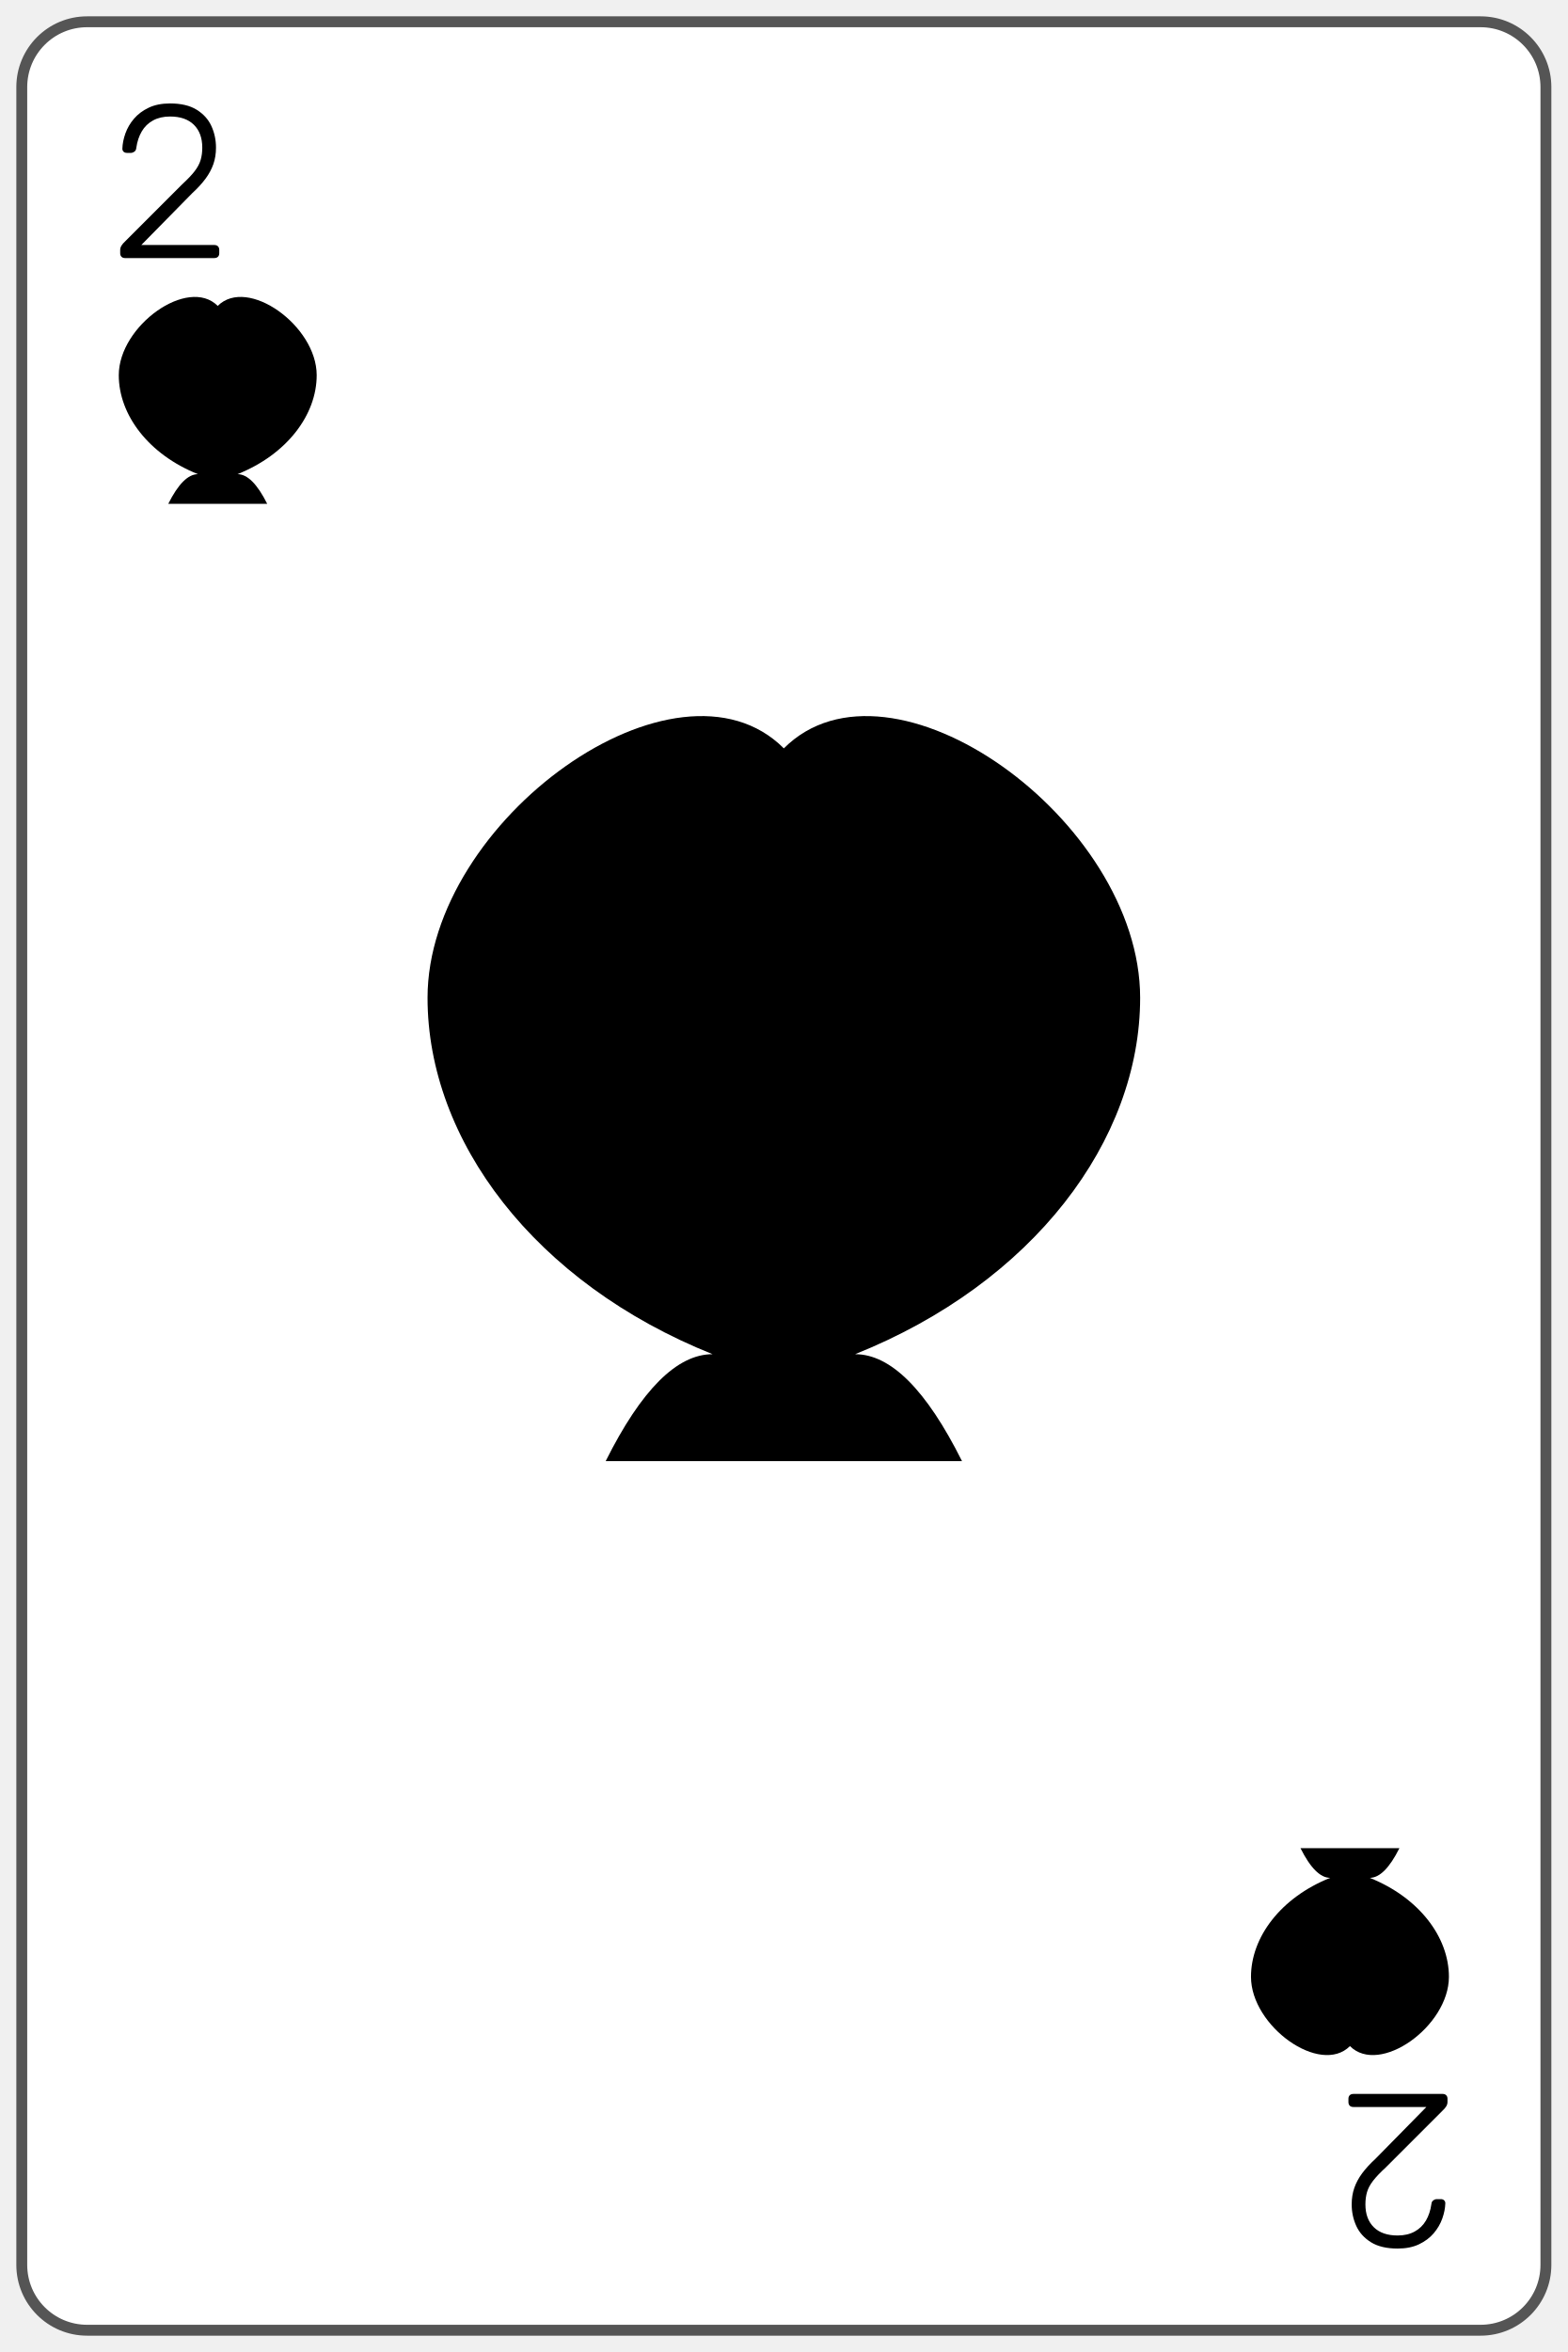
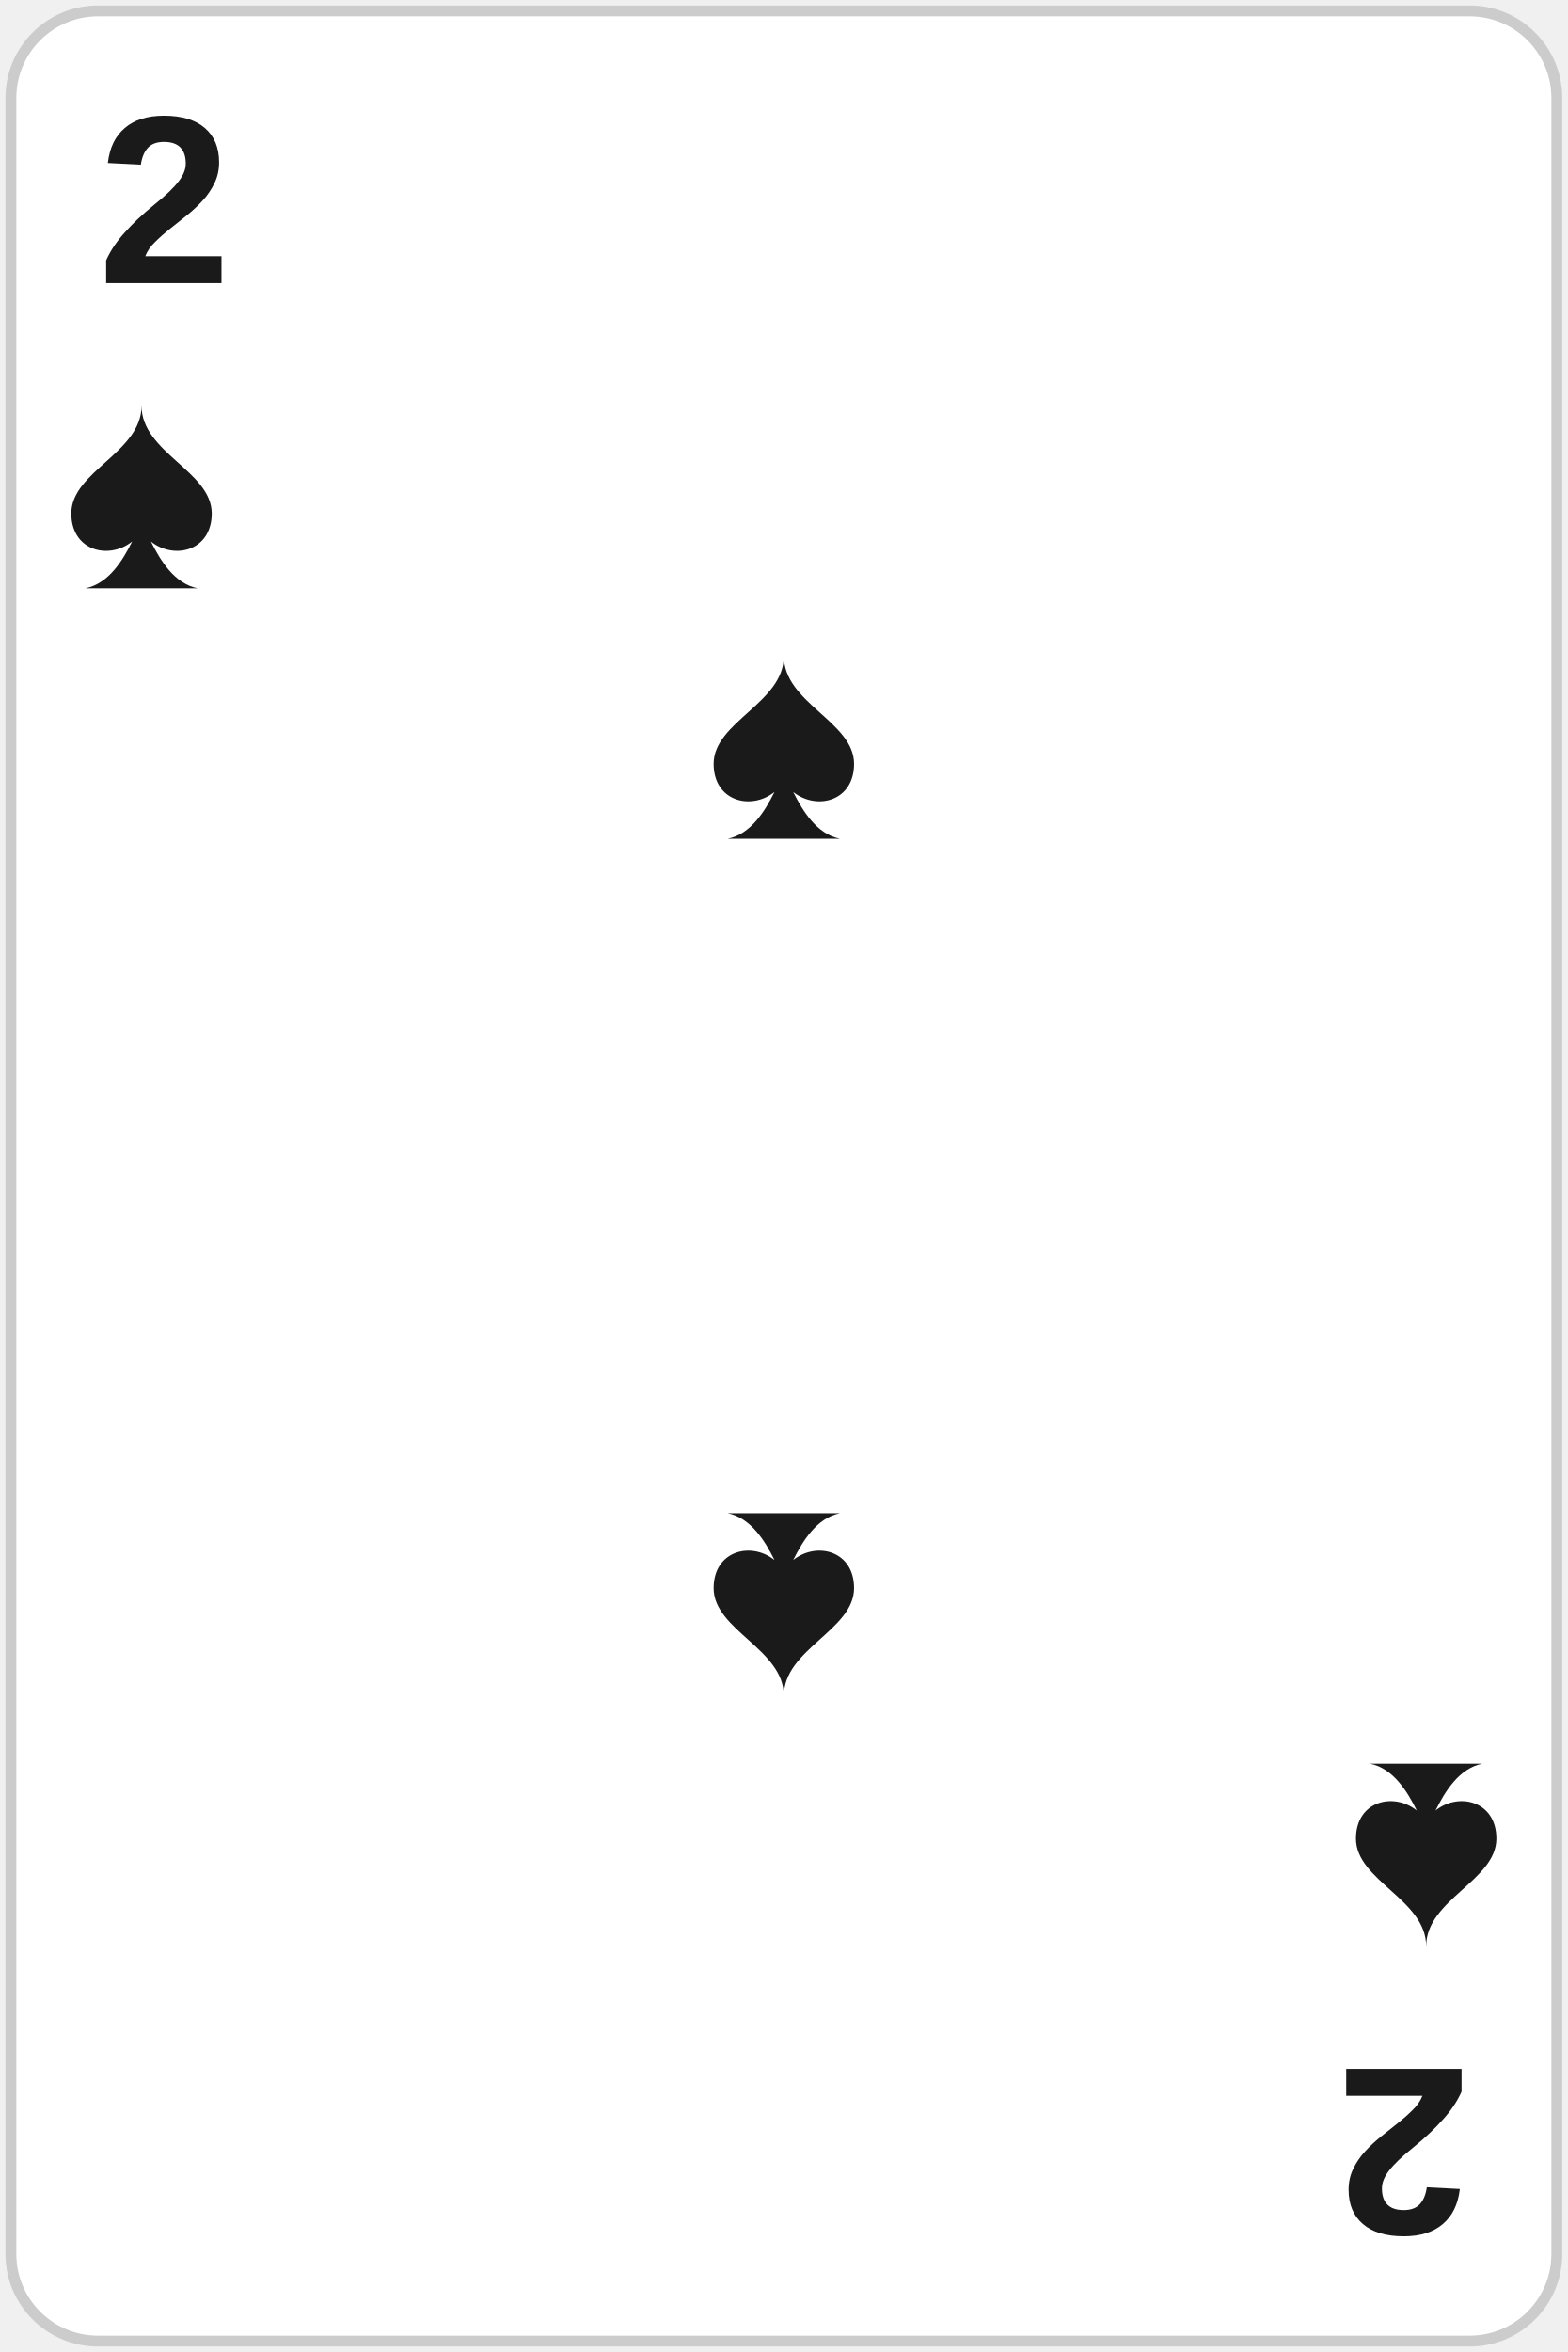
<svg xmlns="http://www.w3.org/2000/svg" viewBox="0 0 72 108">
-   <rect fill="white" stroke="#555" stroke-width="0.5" x="1" y="1" width="70" height="106" rx="3" ry="3" />
-   <path fill="#000000" transform="translate(5.000,2.500)" d="M0.74 9.35Q0.64 9.35 0.58 9.29Q0.52 9.23 0.52 9.13V8.98Q0.52 8.88 0.575 8.785Q0.63 8.69 0.77 8.56L3.36 5.97Q3.74 5.62 3.94 5.36Q4.14 5.1 4.215 4.845Q4.29 4.59 4.29 4.28Q4.29 3.61 3.905 3.23Q3.52 2.85 2.81 2.85Q2.36 2.85 2.03 3.03Q1.7 3.21 1.51 3.535Q1.32 3.86 1.26 4.29Q1.25 4.41 1.17 4.465Q1.09 4.52 1.03 4.52H0.83Q0.73 4.52 0.675 4.465Q0.62 4.41 0.62 4.33Q0.63 3.99 0.76 3.625Q0.89 3.26 1.155 2.95Q1.42 2.64 1.83 2.445Q2.24 2.25 2.81 2.25Q3.57 2.25 4.035 2.54Q4.5 2.83 4.71 3.29Q4.92 3.75 4.92 4.28Q4.92 4.69 4.8 5.035Q4.68 5.38 4.44 5.705Q4.2 6.03 3.83 6.37L1.49 8.75H4.84Q4.95 8.75 5.01 8.81Q5.07 8.87 5.07 8.98V9.13Q5.07 9.23 5.01 9.29Q4.95 9.35 4.84 9.35Z" />
-   <path fill="#000000" transform="translate(10.000,19.500) scale(0.4545)" d="M0,-12 C3,-15 10,-10 10,-5 C10,-1 7,3 2,5 C3,5 4,6 5,8 L-5,8 C-4,6 -3,5 -2,5 C-7,3 -10,-1 -10,-5 C-10,-10 -3,-15 0,-12 Z" />
-   <path fill="#000000" transform="translate(36.000,54.000) scale(1.6364)" d="M0,-12 C3,-15 10,-10 10,-5 C10,-1 7,3 2,5 C3,5 4,6 5,8 L-5,8 C-4,6 -3,5 -2,5 C-7,3 -10,-1 -10,-5 C-10,-10 -3,-15 0,-12 Z" />
+   <rect fill="white" stroke="#cccccc" stroke-width="0.5" x="0.5" y="0.5" width="71" height="107" rx="4" />
+   <text x="4.5" y="13" font-family="Arial,Helvetica,sans-serif" font-size="11" font-weight="bold" fill="#1A1A1A">2</text>
+   <path fill="#1A1A1A" d="M 0,-9 C 0,-4 -7.5,-2 -7.5,2.5 C -7.5,6.5 -3.5,7.5 -1,5.5 C -2,7.5 -3.5,10 -6,10.5 L 6,10.5 C 3.5,10 2,7.5 1,5.5 C 3.5,7.5 7.5,6.5 7.5,2.5 C 7.5,-2 0,-4 0,-9 Z" transform="translate(6.5,22.5) scale(0.43)" />
  <g transform="translate(72,108) rotate(180)">
-     <path fill="#000000" transform="translate(5.000,2.500)" d="M0.74 9.35Q0.64 9.35 0.58 9.29Q0.52 9.23 0.52 9.13V8.98Q0.52 8.88 0.575 8.785Q0.63 8.69 0.77 8.56L3.36 5.97Q3.74 5.62 3.94 5.36Q4.14 5.1 4.215 4.845Q4.29 4.59 4.29 4.28Q4.29 3.61 3.905 3.23Q3.52 2.85 2.81 2.85Q2.36 2.85 2.03 3.03Q1.7 3.21 1.51 3.535Q1.32 3.86 1.26 4.29Q1.25 4.41 1.17 4.465Q1.09 4.52 1.03 4.52H0.83Q0.73 4.52 0.675 4.465Q0.62 4.41 0.62 4.33Q0.63 3.99 0.76 3.625Q0.89 3.26 1.155 2.95Q1.42 2.64 1.83 2.445Q2.24 2.25 2.81 2.25Q3.57 2.25 4.035 2.54Q4.5 2.83 4.71 3.29Q4.92 3.75 4.92 4.28Q4.92 4.69 4.8 5.035Q4.68 5.38 4.44 5.705Q4.2 6.03 3.83 6.37L1.49 8.75H4.84Q4.95 8.75 5.01 8.81Q5.07 8.87 5.07 8.98V9.13Q5.07 9.23 5.01 9.29Q4.95 9.35 4.84 9.35Z" />
-     <path fill="#000000" transform="translate(10.000,19.500) scale(0.4545)" d="M0,-12 C3,-15 10,-10 10,-5 C10,-1 7,3 2,5 C3,5 4,6 5,8 L-5,8 C-4,6 -3,5 -2,5 C-7,3 -10,-1 -10,-5 C-10,-10 -3,-15 0,-12 Z" />
+     <text x="4.5" y="13" font-family="Arial,Helvetica,sans-serif" font-size="11" font-weight="bold" fill="#1A1A1A">2</text>
+     <path fill="#1A1A1A" d="M 0,-9 C 0,-4 -7.5,-2 -7.5,2.5 C -7.5,6.5 -3.5,7.5 -1,5.5 C -2,7.5 -3.5,10 -6,10.5 L 6,10.5 C 3.5,10 2,7.5 1,5.5 C 3.5,7.5 7.5,6.5 7.5,2.5 C 7.5,-2 0,-4 0,-9 Z" transform="translate(6.5,22.5) scale(0.43)" />
  </g>
+   <path fill="#1A1A1A" d="M 0,-9 C 0,-4 -7.5,-2 -7.5,2.5 C -7.5,6.5 -3.5,7.5 -1,5.5 C -2,7.5 -3.5,10 -6,10.5 L 6,10.5 C 3.5,10 2,7.5 1,5.5 C 3.5,7.5 7.5,6.5 7.5,2.5 C 7.5,-2 0,-4 0,-9 Z" transform="translate(36,34) scale(0.43)" />
+   <path fill="#1A1A1A" d="M 0,-9 C 0,-4 -7.5,-2 -7.5,2.5 C -7.5,6.5 -3.5,7.5 -1,5.5 C -2,7.5 -3.5,10 -6,10.5 L 6,10.5 C 3.5,10 2,7.5 1,5.5 C 3.5,7.5 7.5,6.5 7.5,2.5 C 7.5,-2 0,-4 0,-9 Z" transform="translate(36,74) scale(0.43) rotate(180)" />
</svg>
